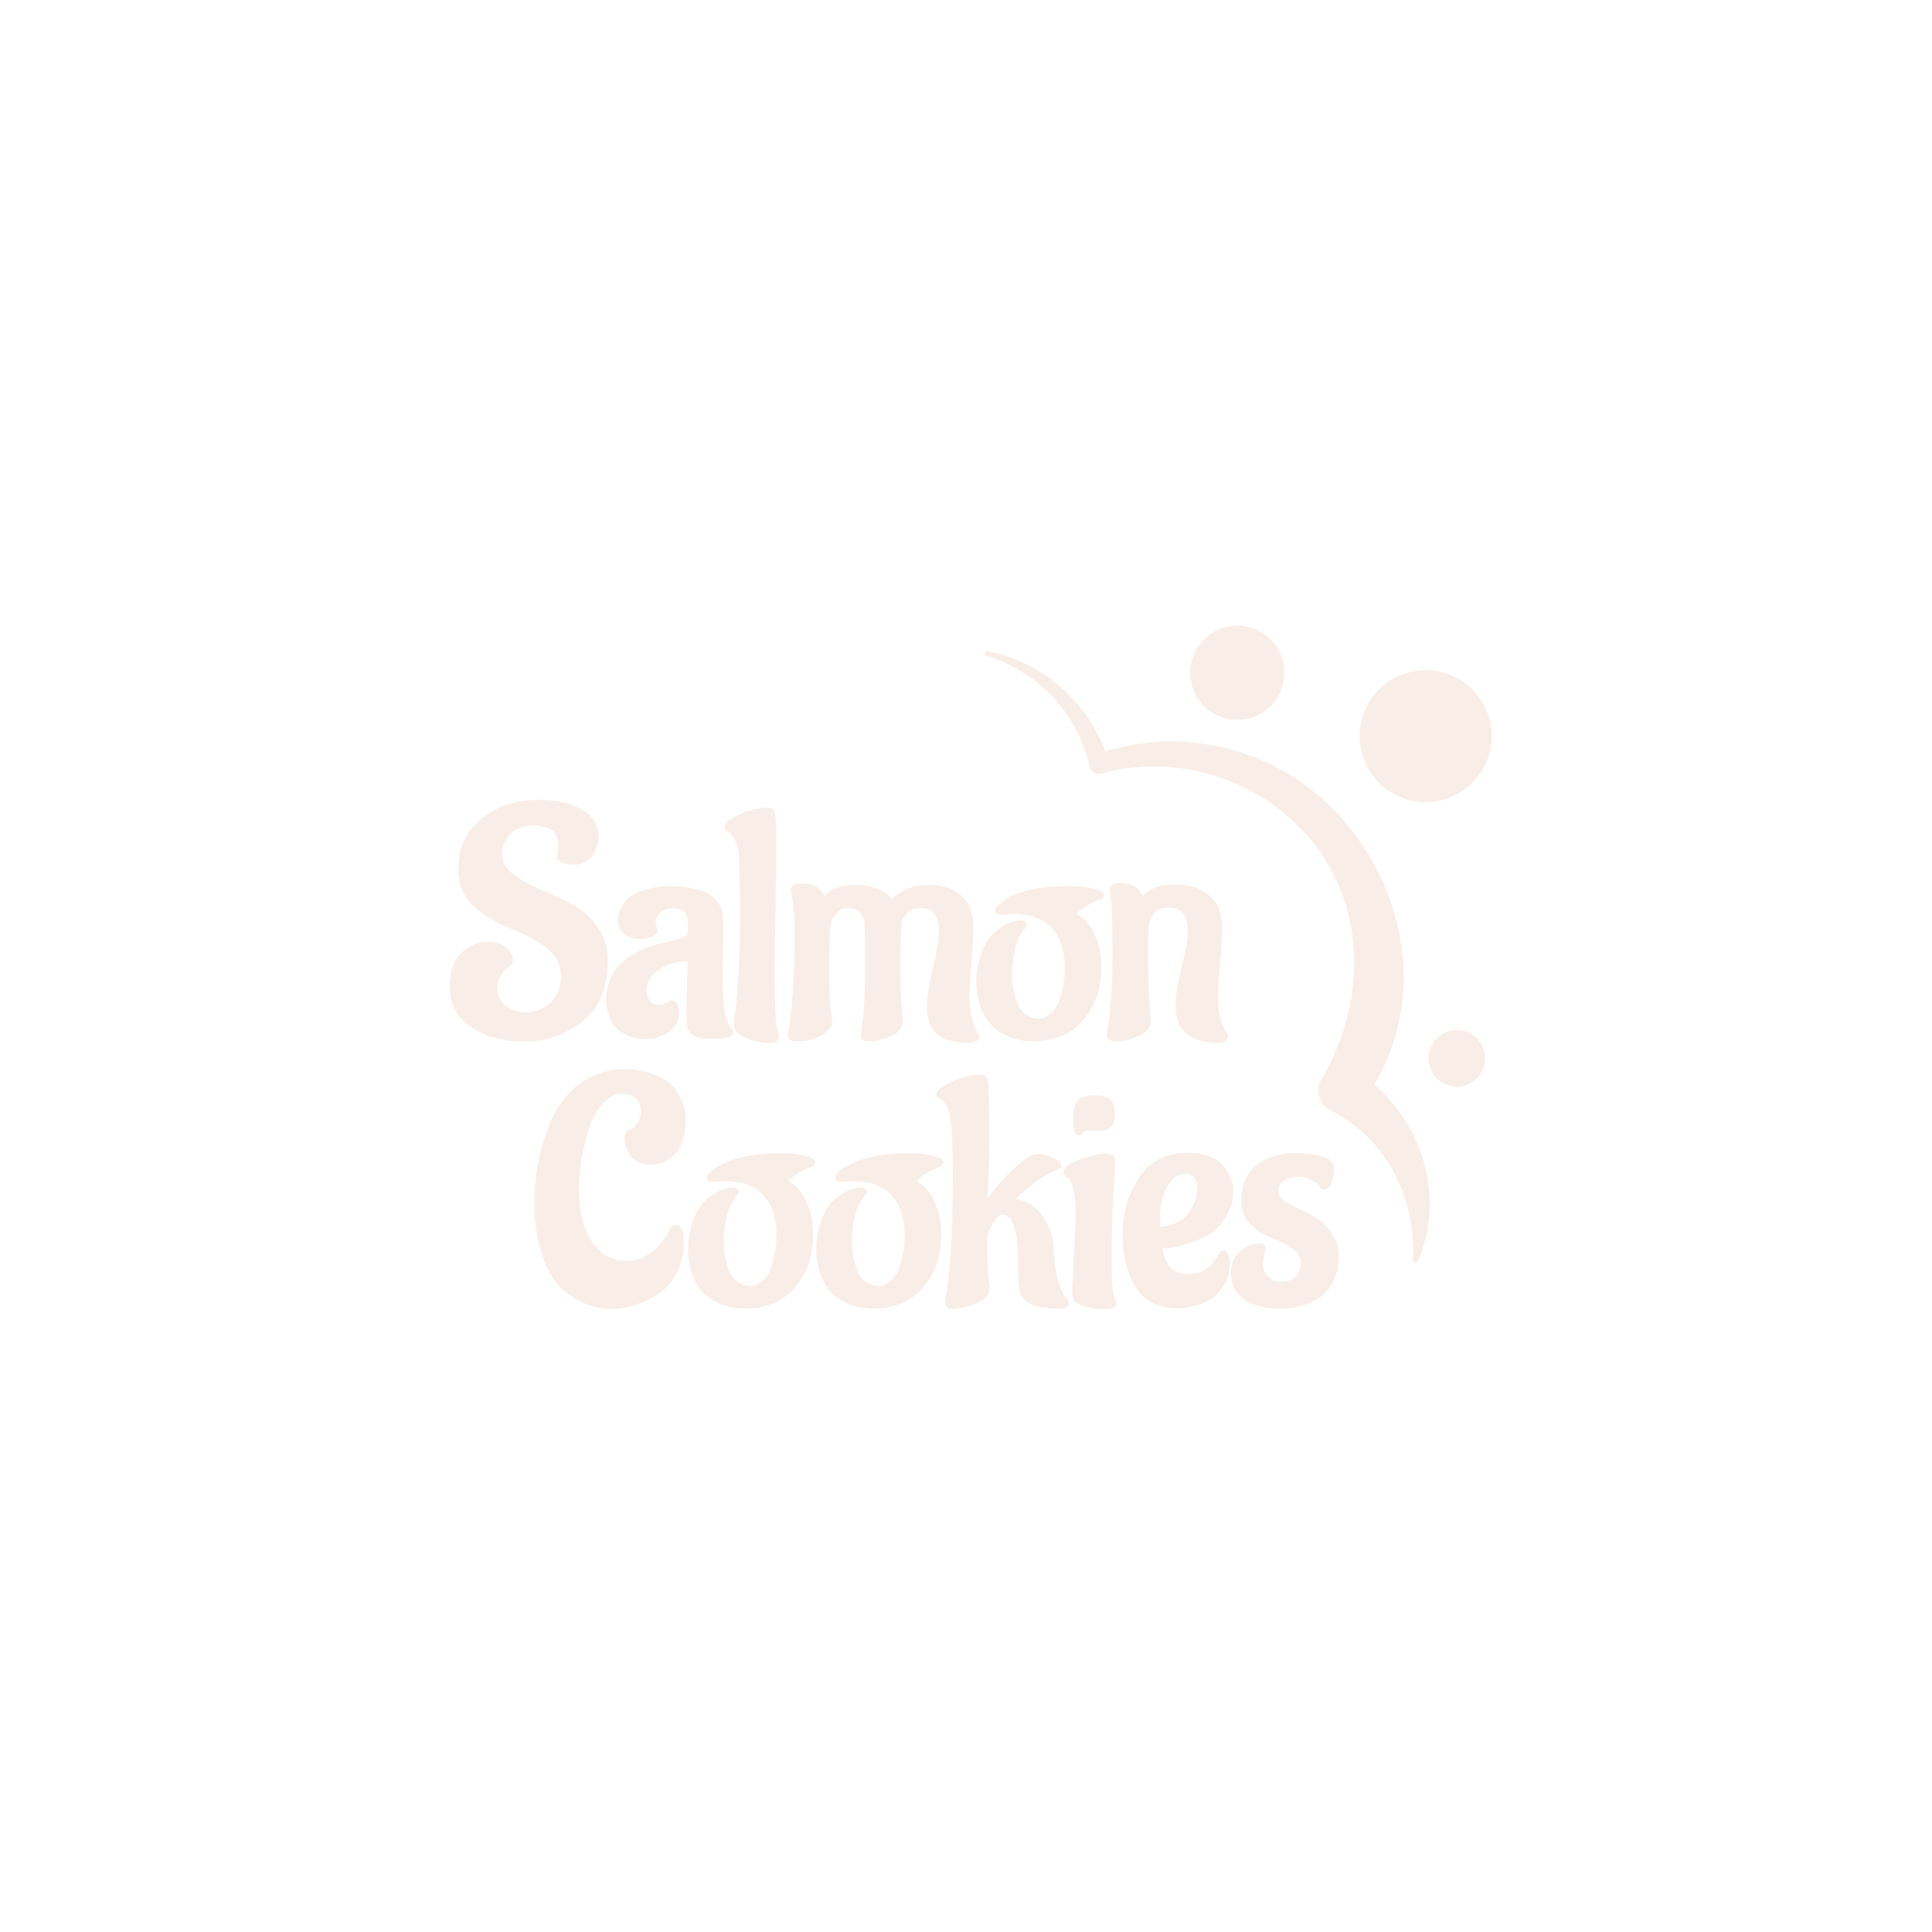
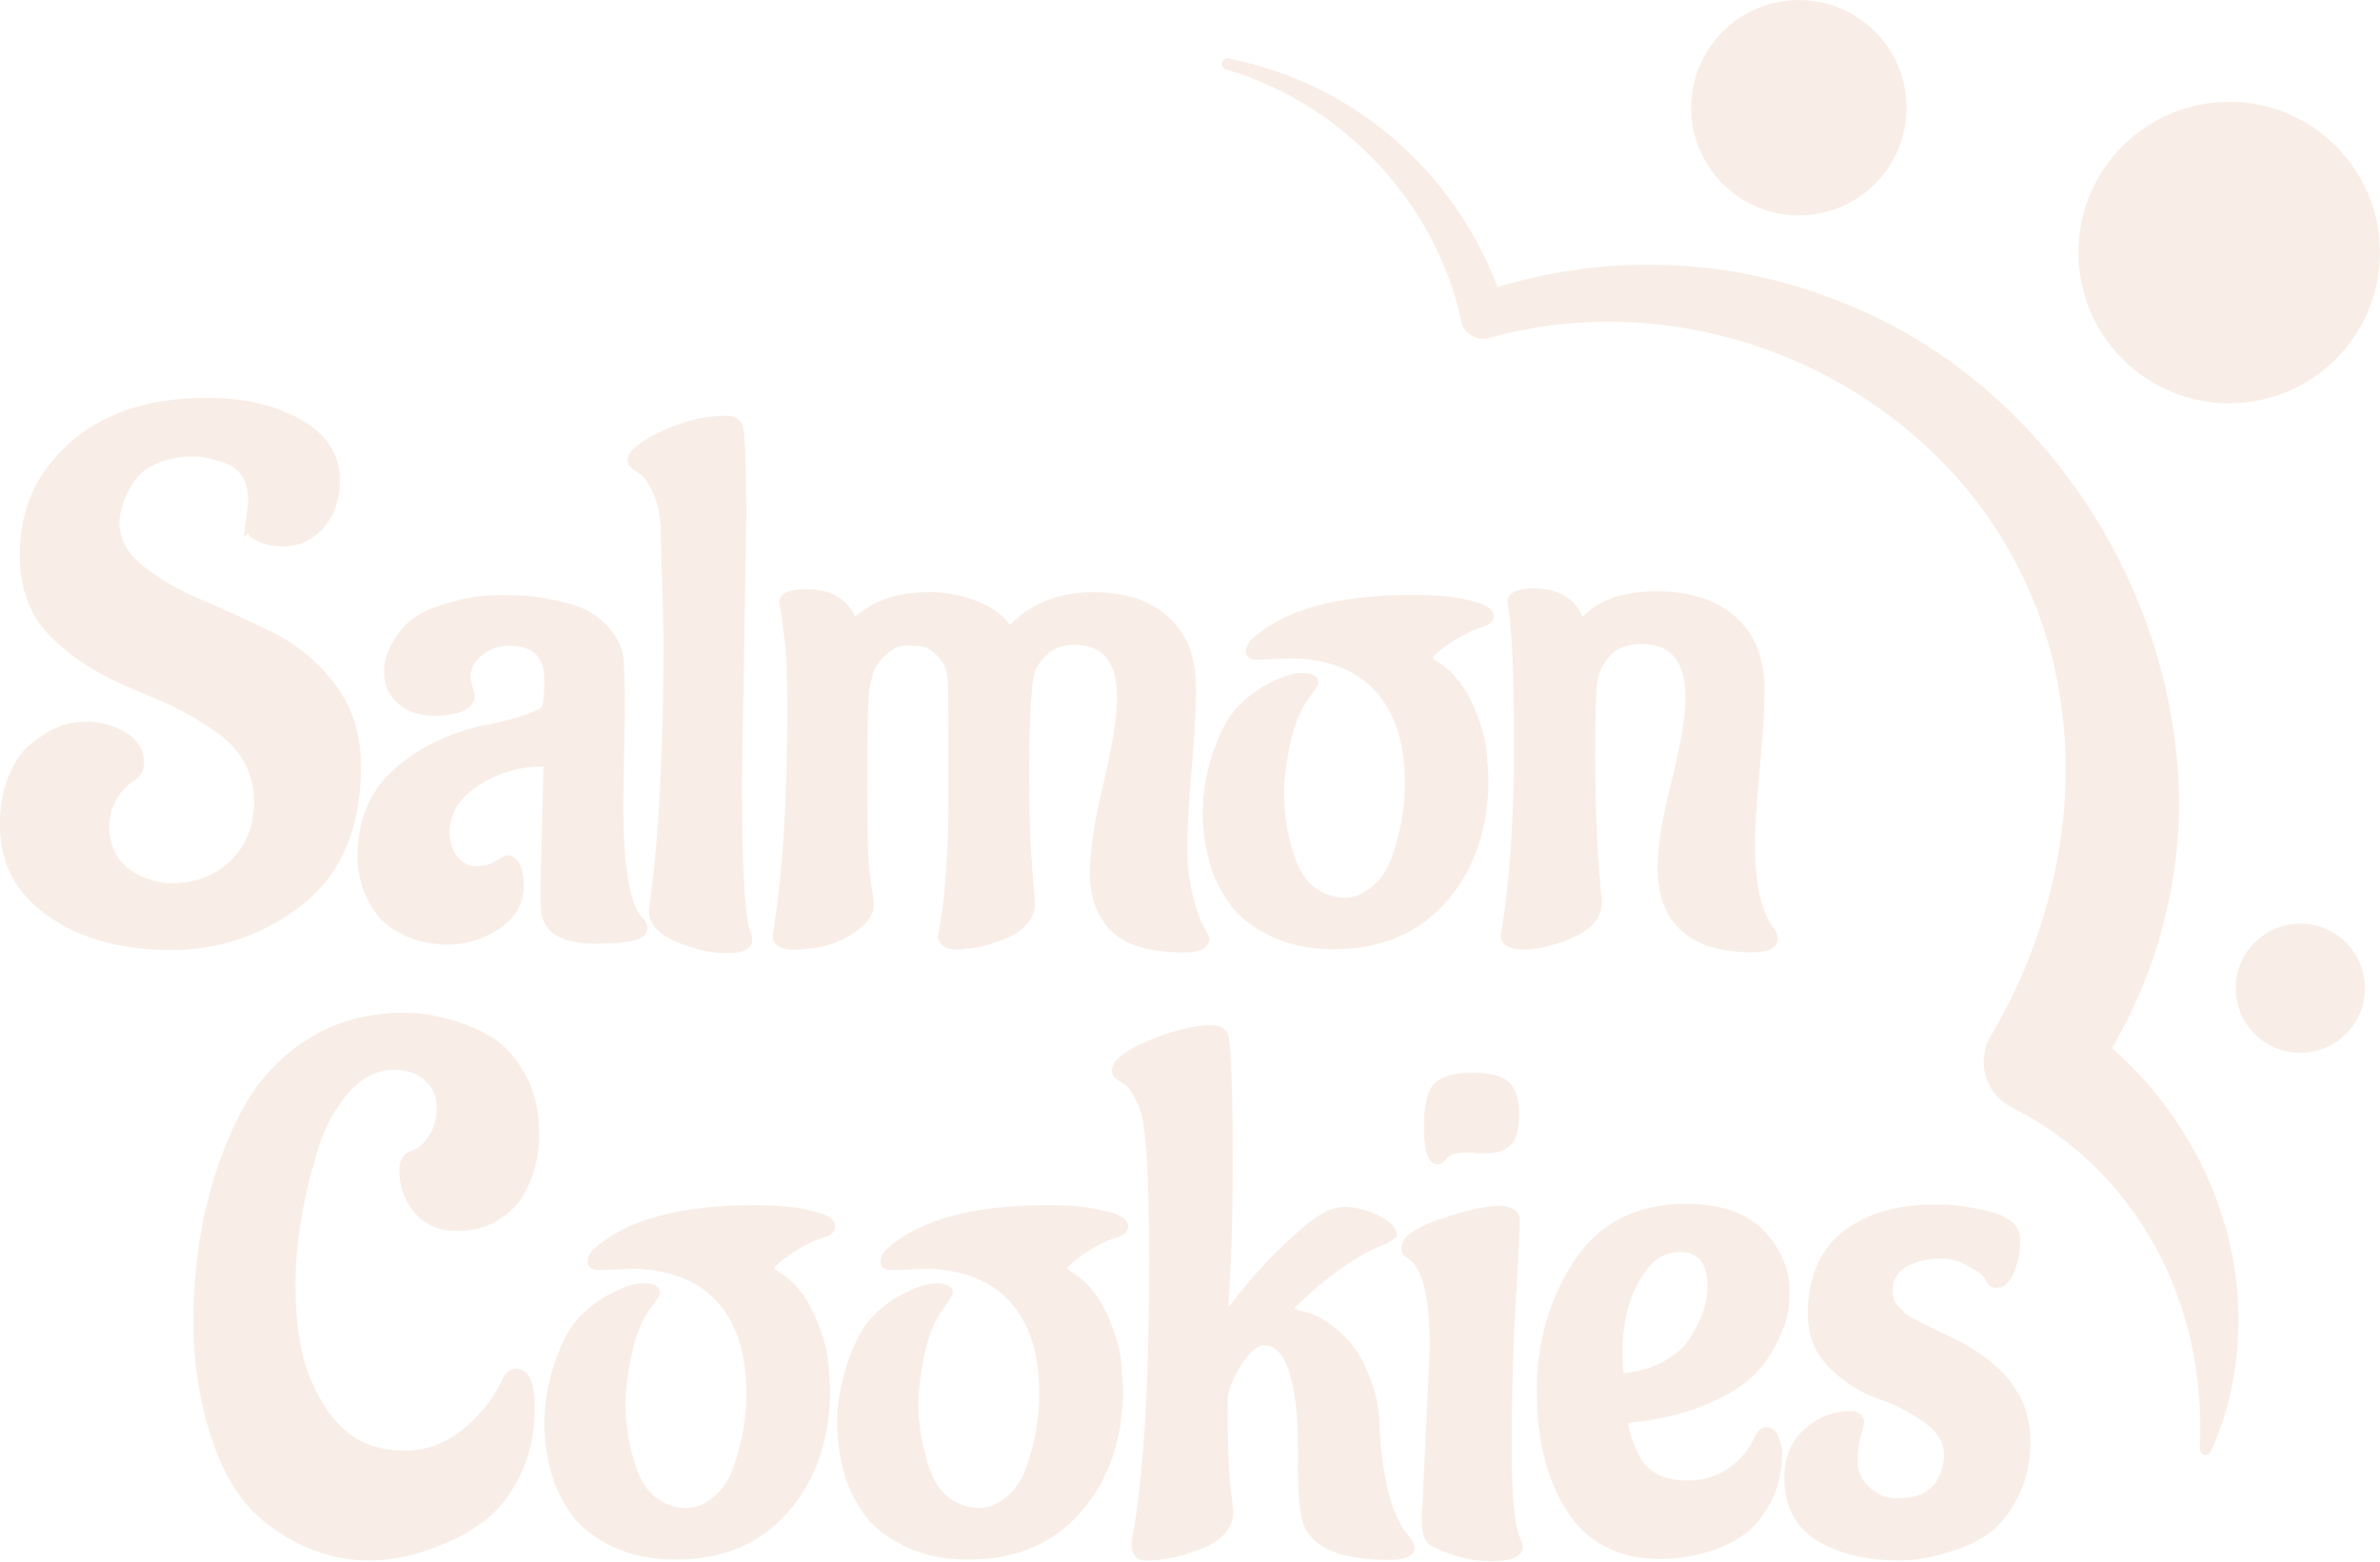
- <svg xmlns="http://www.w3.org/2000/svg" id="Layer_2" viewBox="0 0 500 500">
+ <svg xmlns="http://www.w3.org/2000/svg" id="salmon_cookie_logo" viewBox="0 0 269.69 176.94">
  <defs>
    <style>.cls-1{stroke-width:3.05px;}.cls-1,.cls-2,.cls-3,.cls-4,.cls-5{fill:#f8eee7;}.cls-1,.cls-3,.cls-4,.cls-5{stroke:#f8eee7;}.cls-1,.cls-3,.cls-5{stroke-linecap:round;stroke-linejoin:round;}.cls-3{stroke-width:1.83px;}.cls-5{stroke-width:4.27px;}</style>
  </defs>
-   <path class="cls-2" d="M255.59,168.53c7.18,1.4,13.99,4.77,19.44,9.73,5.52,4.97,9.72,11.51,11.93,18.77,0,0-3.26-1.81-3.26-1.81,12.82-4.57,27.37-4.43,40.14,.46,22.27,8.16,37.73,30.1,39.35,53.78,.84,12.79-3.06,25.79-10.7,36.06,0,0-2.03-8.73-2.03-8.73,12.29,7.67,20.27,22.01,19.53,36.46-.2,4.61-1.23,9.12-3.09,13.15-.15,.33-.54,.47-.87,.32-.25-.11-.39-.37-.38-.63,.4-8.26-1.33-16.38-5.32-23.4-3.72-6.56-9.29-11.97-15.97-15.28-2.85-1.42-4.02-4.88-2.6-7.74,8.03-13.35,11.07-29.91,6.67-45.02-7.65-26.41-36.78-41.74-63.19-34.49-1.36,.47-2.88-.3-3.24-1.71-2.81-13.41-13.38-24.78-26.7-28.68-.34-.1-.53-.46-.43-.8,.09-.32,.42-.51,.74-.45h0Z" />
-   <circle class="cls-1" cx="320.21" cy="174.11" r="10.68" />
-   <circle class="cls-3" cx="377.03" cy="273.9" r="6.41" />
-   <circle class="cls-5" cx="368.97" cy="190.51" r="14.95" />
-   <path class="cls-4" d="M144.68,221.36l.33-2.57c0-2.54-1-4.18-2.99-4.9-1.55-.5-2.74-.75-3.57-.75h-.08c-1.66,0-3.1,.26-4.32,.79-1.22,.53-2.1,1.18-2.66,1.95-1.16,1.61-1.83,3.29-1.99,5.06,0,2.1,.94,3.92,2.82,5.44,1.88,1.52,4.16,2.85,6.85,3.98,2.68,1.13,5.37,2.37,8.05,3.69,2.68,1.33,4.97,3.24,6.85,5.73,1.88,2.49,2.82,5.48,2.82,8.96,0,6.81-2.15,11.9-6.43,15.27s-9.16,5.06-14.61,5.06-9.96-1.23-13.53-3.69c-3.57-2.46-5.35-5.77-5.35-9.92v-.08c0-2.05,.32-3.83,.95-5.35,.64-1.52,1.4-2.64,2.28-3.36,1.83-1.49,3.49-2.3,4.98-2.41l1-.08c1.55,0,2.96,.37,4.23,1.12,1.27,.75,1.91,1.78,1.91,3.11,0,.66-.36,1.22-1.08,1.66-.72,.44-1.34,1.11-1.87,1.99-.53,.89-.82,1.63-.87,2.24l-.17,.91c0,3.38,1.55,5.62,4.65,6.72,1.11,.39,1.99,.58,2.66,.58,3.04,0,5.49-.91,7.35-2.74,1.85-1.83,2.78-4.15,2.78-6.97,0-3.38-1.44-6.11-4.32-8.22-2.16-1.55-4.5-2.85-7.01-3.9-2.52-1.05-4.22-1.8-5.1-2.24-.89-.44-1.83-.97-2.82-1.58-1-.61-2.1-1.46-3.32-2.57-2.66-2.32-3.98-5.46-3.98-9.42s1.08-7.29,3.24-10c3.87-4.92,9.68-7.39,17.43-7.39,4.09,0,7.55,.79,10.38,2.37s4.23,3.75,4.23,6.52c0,1.99-.57,3.65-1.7,4.98s-2.59,1.99-4.36,1.99c-.83,0-1.65-.17-2.45-.5-.8-.33-1.2-.83-1.2-1.49Z" />
-   <path class="cls-4" d="M186.68,242.44l-.17,10.62c0,7.36,.8,11.79,2.41,13.28,.22,.22,.33,.47,.33,.75,0,.83-1.78,1.25-5.35,1.25s-5.46-1.05-5.69-3.15c-.06-.5-.08-1.52-.08-3.07l.33-13.28c0-.39-.22-.58-.66-.58-2.66,0-5.15,.75-7.47,2.24s-3.49,3.4-3.49,5.73c0,1.22,.33,2.24,1,3.07s1.48,1.25,2.45,1.25,1.77-.19,2.41-.58c.63-.39,1.01-.61,1.12-.66,.94,.11,1.41,1.09,1.41,2.95s-.86,3.35-2.57,4.48c-1.72,1.13-3.52,1.7-5.4,1.7s-3.5-.33-4.86-1-2.34-1.41-2.95-2.24c-.61-.83-1.11-1.77-1.49-2.82-.39-1.27-.58-2.38-.58-3.32,0-3.87,1.22-6.97,3.65-9.3,2.43-2.32,5.56-3.98,9.38-4.98,5.04-1,7.66-1.91,7.89-2.74,.17-.61,.25-1.63,.25-3.07,0-2.93-1.49-4.4-4.48-4.4-1.27,0-2.41,.4-3.4,1.2-1,.8-1.49,1.81-1.49,3.03l.5,1.99c-.11,.94-1.11,1.49-2.99,1.66l-.91,.08c-1.66,0-2.98-.42-3.94-1.25-.97-.83-1.45-1.94-1.45-3.32,0-.88,.29-1.87,.87-2.95,.58-1.08,1.31-1.95,2.2-2.61,.88-.66,2.25-1.26,4.11-1.78,1.85-.53,3.64-.79,5.35-.79s3.04,.06,3.98,.17c.94,.11,2.23,.37,3.86,.79,1.63,.41,2.99,1.2,4.07,2.37s1.66,2.39,1.74,3.69c.08,1.3,.12,3.17,.12,5.6Z" />
-   <path class="cls-4" d="M200.45,219.87l-.5,30.46c0,9.52,.3,15.22,.91,17.1,.17,.33,.25,.66,.25,1,0,.66-.8,1-2.41,1s-3.39-.4-5.35-1.2c-1.96-.8-2.95-1.84-2.95-3.11,1.11-7.75,1.66-18.09,1.66-31.04l-.33-12.7c-.11-1.55-.43-2.88-.96-3.98-.53-1.11-1.04-1.83-1.54-2.16l-.66-.42c-.39-.22-.58-.47-.58-.75,0-.77,1.2-1.73,3.61-2.86,2.41-1.13,4.74-1.7,7.01-1.7,.88,0,1.38,.3,1.49,.91,.22,1.44,.33,4.59,.33,9.46Z" />
-   <path class="cls-4" d="M223.2,267.84c.77-3.87,1.16-9.31,1.16-16.31s-.03-11.13-.08-12.41-.44-2.3-1.16-3.07c-.72-.77-1.34-1.22-1.87-1.33-.53-.11-1.26-.17-2.2-.17s-1.85,.43-2.74,1.29c-.89,.86-1.41,1.73-1.58,2.62l-.33,1.33c-.17,1.66-.25,5.34-.25,11.04s.12,9.28,.37,10.75c.25,1.47,.37,2.45,.37,2.95s-.22,1-.66,1.49c-1.88,1.99-4.54,2.99-7.97,2.99-1.22,0-1.83-.36-1.83-1.08,1.11-6.64,1.66-15.11,1.66-25.4,0-3.82-.08-6.39-.25-7.72l-.33-2.66c-.06-.61-.17-1.27-.33-1.99,0-.66,.86-1,2.57-1,2.54,0,4.23,.94,5.06,2.82,.05,.22,.17,.33,.33,.33s.55-.22,1.16-.66c1.83-1.44,4.29-2.16,7.39-2.16,1.77,0,3.51,.33,5.23,1s2.91,1.55,3.57,2.66c.05,.11,.14,.17,.25,.17s.28-.11,.5-.33c2.32-2.32,5.34-3.49,9.05-3.49,4.92,0,8.3,1.77,10.13,5.31,.66,1.38,1,3.13,1,5.23s-.17,5.09-.5,8.96-.5,6.83-.5,8.88,.21,3.9,.62,5.56c.42,1.66,.83,2.85,1.25,3.57s.62,1.13,.62,1.24c0,.72-.78,1.08-2.32,1.08-3.82,0-6.47-.78-7.97-2.32-1.49-1.55-2.24-3.58-2.24-6.1s.51-5.92,1.54-10.21c1.02-4.29,1.54-7.51,1.54-9.67,0-4.37-1.77-6.56-5.31-6.56-1.49,0-2.68,.44-3.57,1.33-.89,.88-1.41,1.77-1.58,2.66l-.17,1.33c-.22,2.54-.33,5.62-.33,9.21s.05,6.41,.17,8.42c.11,2.02,.22,3.6,.33,4.73,.11,1.13,.17,1.81,.17,2.03,0,1.55-.97,2.74-2.91,3.57-1.94,.83-3.82,1.25-5.64,1.25-.94,0-1.41-.39-1.41-1.16Z" />
-   <path class="cls-4" d="M262.12,236.05c-1.44,.06-2.48,.1-3.11,.12-.64,.03-.96-.12-.96-.46s.17-.66,.5-1c3.54-3.26,9.52-4.9,17.93-4.9,2.88,0,5.15,.25,6.81,.75l.83,.25c.66,.28,1,.58,1,.91,0,.28-.19,.5-.58,.66-1.49,.44-2.93,1.15-4.32,2.12-1.38,.97-2.08,1.65-2.08,2.03l.5,.58c1.77,1,3.14,2.57,4.11,4.73,.97,2.16,1.51,4.07,1.62,5.73l.17,2.57c0,5.48-1.52,9.99-4.57,13.53s-7.19,5.31-12.45,5.31c-2.66,0-4.95-.47-6.89-1.41-1.94-.94-3.36-2-4.27-3.2-.91-1.19-1.65-2.53-2.2-4.03-.66-2.05-1-4.16-1-6.35s.37-4.38,1.12-6.6c.75-2.21,1.6-3.85,2.57-4.9,.97-1.05,2.06-1.91,3.28-2.57,1.55-.83,2.79-1.25,3.74-1.25s1.41,.2,1.41,.58l-.5,.83c-1.22,1.44-2.09,3.32-2.61,5.64-.53,2.32-.79,4.39-.79,6.18s.22,3.58,.66,5.35c.44,1.77,.94,3.08,1.49,3.94,.55,.86,1.19,1.51,1.91,1.95,1.05,.66,2.16,1,3.32,1s2.3-.46,3.4-1.37c1.11-.91,1.91-2.12,2.41-3.61,1-2.77,1.49-5.62,1.49-8.55,0-4.65-1.18-8.24-3.53-10.79-2.35-2.54-5.82-3.82-10.42-3.82Z" />
-   <path class="cls-4" d="M286.94,267.92c1-5.98,1.49-13.14,1.49-21.5s-.25-13.78-.75-16.27c0-.72,.83-1.08,2.49-1.08,2.54,0,4.23,.97,5.06,2.91,.05,.17,.19,.25,.42,.25s.39-.05,.5-.17c1.71-1.77,4.37-2.66,7.97-2.66s6.45,.91,8.55,2.74c2.1,1.83,3.15,4.48,3.15,7.97,0,2.1-.18,5.09-.54,8.96-.36,3.88-.54,6.75-.54,8.63,0,4.48,.75,7.72,2.24,9.71,.22,.28,.33,.55,.33,.83,0,.72-.78,1.08-2.32,1.08-6.86,0-10.29-3.04-10.29-9.13,0-2.32,.53-5.56,1.58-9.71,1.05-4.15,1.58-7.3,1.58-9.46,0-4.43-1.83-6.64-5.48-6.64-1.77,0-3.11,.53-4.03,1.58-.91,1.05-1.43,2.25-1.54,3.61-.11,1.36-.17,3.92-.17,7.68,0,5.75,.19,10.76,.58,15.02l.17,1.83c0,1.55-1.01,2.75-3.03,3.61-2.02,.86-3.76,1.29-5.23,1.29s-2.2-.36-2.2-1.08Z" />
-   <path class="cls-4" d="M174.89,317.5c1.05,0,1.58,1.33,1.58,3.98s-.5,5.04-1.49,7.14c-1,2.1-2.2,3.73-3.61,4.9-1.41,1.16-3,2.1-4.77,2.82-5.92,2.6-11.46,2.54-16.6-.17-2.6-1.38-4.59-3.03-5.98-4.94-1.38-1.91-2.49-4.19-3.32-6.85-1.27-3.98-1.91-8.16-1.91-12.53s.42-8.47,1.25-12.28c.83-3.82,2.1-7.46,3.82-10.92,1.71-3.46,4.15-6.24,7.3-8.34,3.15-2.1,6.81-3.15,10.96-3.15,1.77,0,3.61,.29,5.52,.87,1.91,.58,3.47,1.3,4.69,2.16,1.22,.86,2.29,2.17,3.24,3.94,.94,1.77,1.41,3.85,1.41,6.23,0,2.55-.61,4.84-1.83,6.89-.55,.94-1.44,1.78-2.66,2.53-1.22,.75-2.66,1.12-4.32,1.12-2.54,0-4.34-1.13-5.39-3.4-.44-.88-.66-1.85-.66-2.9s.36-1.66,1.08-1.83c.78-.22,1.49-.83,2.16-1.83s1-2.16,1-3.49c0-1.05-.28-1.96-.83-2.74-1.05-1.38-2.57-2.08-4.56-2.08s-3.8,.91-5.44,2.74-2.86,4.12-3.69,6.89c-1.66,5.53-2.49,10.62-2.49,15.27s.64,8.38,1.91,11.21c1.55,3.49,3.51,5.81,5.89,6.97,1.49,.72,3.21,1.08,5.15,1.08,3.26,0,6.2-1.47,8.8-4.4,1.11-1.16,2.02-2.54,2.74-4.15,.28-.5,.64-.75,1.08-.75Z" />
-   <path class="cls-4" d="M187.51,305.22c-1.44,.06-2.48,.1-3.11,.12-.64,.03-.95-.12-.95-.46s.17-.66,.5-1c3.54-3.26,9.52-4.9,17.93-4.9,2.88,0,5.15,.25,6.81,.75l.83,.25c.66,.28,1,.58,1,.91,0,.28-.2,.5-.58,.66-1.49,.44-2.93,1.15-4.32,2.12-1.38,.97-2.07,1.65-2.07,2.03l.5,.58c1.77,1,3.14,2.57,4.11,4.73,.97,2.16,1.51,4.07,1.62,5.73l.17,2.57c0,5.48-1.52,9.99-4.56,13.53-3.04,3.54-7.19,5.31-12.45,5.31-2.66,0-4.95-.47-6.89-1.41-1.94-.94-3.36-2-4.28-3.2-.91-1.19-1.65-2.53-2.2-4.03-.66-2.05-1-4.16-1-6.35s.37-4.38,1.12-6.6,1.6-3.85,2.57-4.9c.97-1.05,2.06-1.91,3.28-2.57,1.55-.83,2.79-1.25,3.73-1.25s1.41,.19,1.41,.58l-.5,.83c-1.22,1.44-2.09,3.32-2.62,5.64-.53,2.32-.79,4.39-.79,6.18s.22,3.58,.66,5.35c.44,1.77,.94,3.08,1.49,3.94,.55,.86,1.19,1.51,1.91,1.95,1.05,.66,2.16,1,3.32,1s2.29-.46,3.4-1.37c1.11-.91,1.91-2.12,2.41-3.61,1-2.77,1.49-5.62,1.49-8.55,0-4.65-1.18-8.24-3.53-10.79-2.35-2.54-5.82-3.82-10.42-3.82Z" />
-   <path class="cls-4" d="M220.71,305.22c-1.44,.06-2.48,.1-3.11,.12-.64,.03-.96-.12-.96-.46s.17-.66,.5-1c3.54-3.26,9.52-4.9,17.93-4.9,2.88,0,5.15,.25,6.81,.75l.83,.25c.66,.28,1,.58,1,.91,0,.28-.19,.5-.58,.66-1.49,.44-2.93,1.15-4.32,2.12-1.38,.97-2.08,1.65-2.08,2.03l.5,.58c1.77,1,3.14,2.57,4.11,4.73,.97,2.16,1.51,4.07,1.62,5.73l.17,2.57c0,5.48-1.52,9.99-4.57,13.53-3.04,3.54-7.19,5.31-12.45,5.31-2.66,0-4.95-.47-6.89-1.41-1.94-.94-3.36-2-4.28-3.2-.91-1.19-1.65-2.53-2.2-4.03-.66-2.05-1-4.16-1-6.35s.37-4.38,1.12-6.6c.75-2.21,1.6-3.85,2.57-4.9,.97-1.05,2.06-1.91,3.28-2.57,1.55-.83,2.79-1.25,3.73-1.25s1.41,.19,1.41,.58l-.5,.83c-1.22,1.44-2.09,3.32-2.61,5.64-.53,2.32-.79,4.39-.79,6.18s.22,3.58,.66,5.35c.44,1.77,.94,3.08,1.49,3.94,.55,.86,1.19,1.51,1.91,1.95,1.05,.66,2.16,1,3.32,1s2.3-.46,3.4-1.37c1.11-.91,1.91-2.12,2.41-3.61,1-2.77,1.49-5.62,1.49-8.55,0-4.65-1.18-8.24-3.53-10.79-2.35-2.54-5.82-3.82-10.42-3.82Z" />
-   <path class="cls-4" d="M262.87,309.62c-.22,.22-.33,.46-.33,.71s.51,.49,1.54,.71c1.02,.22,2.14,.83,3.36,1.83,1.22,1,2.13,2.08,2.74,3.24,1.16,2.27,1.8,4.26,1.91,5.98l.08,1.08c.28,6.47,1.47,10.9,3.57,13.28,.28,.39,.41,.66,.41,.83,0,.61-.78,.91-2.32,.91-4.65,0-7.61-.97-8.88-2.91-.66-.77-1-3.18-1-7.22v-2.07c0-5.15-.64-8.71-1.91-10.71-.66-.94-1.48-1.41-2.45-1.41s-1.98,.84-3.03,2.53c-1.05,1.69-1.58,3.11-1.58,4.27,0,4.65,.11,7.88,.33,9.71s.33,2.77,.33,2.82c0,1.61-1.09,2.85-3.28,3.74-2.19,.88-4.25,1.33-6.18,1.33-.72,0-1.08-.44-1.08-1.33v-.33c1.33-6.81,1.99-17.54,1.99-32.21,0-4.81-.11-8.88-.33-12.2l-.17-1.66c-.11-1.55-.43-2.88-.95-3.98-.53-1.11-1.04-1.83-1.54-2.16l-.66-.42c-.39-.22-.58-.47-.58-.75,0-.88,1.33-1.88,3.98-2.99,2.66-1.11,4.95-1.66,6.89-1.66,.88,.06,1.36,.39,1.41,1,.28,2.21,.42,6.76,.42,13.65s-.17,12.38-.5,16.48c0,.66,.11,1,.33,1s.57-.32,1.04-.95c.47-.64,1.3-1.65,2.49-3.03,1.19-1.38,2.79-2.99,4.81-4.81,2.02-1.83,3.65-2.74,4.9-2.74s2.48,.3,3.69,.91,1.83,1.19,1.83,1.74l-.91,.58c-3.15,1.16-6.61,3.57-10.38,7.22Z" />
-   <path class="cls-4" d="M277.98,334.02l.91-19.34c0-4.59-.53-7.72-1.58-9.38-.33-.55-.72-.97-1.16-1.25-.33-.11-.5-.33-.5-.66,0-1,1.41-1.96,4.23-2.91,2.82-.94,4.88-1.41,6.18-1.41s1.98,.33,2.03,1c0,1.11-.15,4.25-.46,9.42-.3,5.17-.46,10.61-.46,16.31s.33,9.24,1,10.62c.17,.28,.25,.55,.25,.83,0,.72-1.05,1.08-3.15,1.08s-4.26-.55-6.47-1.66c-.55-.28-.83-1.16-.83-2.66Zm6.64-41.92l-1.99-.08c-1.49,0-2.46,.36-2.91,1.08-.11,.17-.25,.25-.42,.25-.72,0-1.08-1.23-1.08-3.69s.37-4.03,1.12-4.69c.75-.66,2.05-1,3.9-1s3.11,.32,3.78,.96c.66,.64,1,1.7,1,3.2s-.25,2.53-.75,3.11c-.5,.58-1.38,.87-2.66,.87Z" />
-   <path class="cls-4" d="M317.82,326.47c0,2.1-.43,3.94-1.29,5.52s-1.83,2.74-2.9,3.49c-1.08,.75-2.34,1.34-3.78,1.78-1.83,.55-3.57,.83-5.23,.83-4.65,0-8.08-1.74-10.29-5.23-2.21-3.49-3.32-7.93-3.32-13.32s1.37-10.19,4.11-14.4c2.74-4.21,6.85-6.31,12.33-6.31,4.98,0,8.35,1.74,10.12,5.23,.72,1.33,1.08,2.59,1.08,3.78s-.06,2.13-.17,2.82c-.11,.69-.5,1.73-1.16,3.11s-1.55,2.63-2.66,3.73-2.85,2.16-5.23,3.15c-2.38,1-5.18,1.66-8.38,1.99-.44,0-.66,.19-.66,.58,0,.5,.18,1.23,.54,2.2,.36,.97,.76,1.78,1.2,2.45,1.22,1.55,3.02,2.32,5.39,2.32s4.4-.77,6.06-2.32c.88-.83,1.61-1.85,2.16-3.07,.22-.44,.51-.66,.87-.66s.65,.3,.87,.91c.22,.61,.33,1.08,.33,1.41Zm-18.09-11.04l.08,2.07c0,.33,.22,.5,.66,.5,1.77-.17,3.32-.62,4.65-1.37s2.32-1.59,2.99-2.53c1.33-2.05,2.04-3.82,2.16-5.31l.08-1c0-2.99-1.19-4.48-3.57-4.48-1.77,0-3.21,.78-4.32,2.32-1.83,2.44-2.74,5.7-2.74,9.79Z" />
-   <path class="cls-4" d="M345.96,325.14c0,2.38-.46,4.46-1.37,6.22-.91,1.77-1.95,3.07-3.11,3.9-1.16,.83-2.54,1.49-4.15,1.99-2.1,.66-4.01,1-5.73,1-3.6,0-6.59-.71-8.96-2.12-2.38-1.41-3.57-3.67-3.57-6.77,0-1.83,.5-3.32,1.49-4.48,1.55-1.71,3.4-2.57,5.56-2.57,.66,0,1,.3,1,.91,0,.06-.12,.49-.37,1.29-.25,.8-.37,1.81-.37,3.03s.48,2.3,1.45,3.24c.97,.94,2.14,1.41,3.53,1.41s2.49-.23,3.32-.71c.83-.47,1.41-1.06,1.74-1.79,.5-1,.75-1.94,.75-2.82,0-1.6-.8-2.99-2.41-4.15-1.61-1.16-3.38-2.08-5.31-2.74-1.94-.66-3.71-1.77-5.31-3.32-1.61-1.55-2.41-3.49-2.41-5.81,0-3.98,1.26-6.97,3.78-8.96,2.52-1.99,5.93-2.99,10.25-2.99,1.88,0,3.86,.26,5.93,.79,2.08,.53,3.11,1.41,3.11,2.66s-.21,2.39-.62,3.44c-.42,1.05-.93,1.58-1.54,1.58-.33,0-.55-.12-.66-.37-.11-.25-.3-.54-.58-.87-.28-.33-.94-.76-1.99-1.29-1.05-.52-1.95-.79-2.7-.79s-1.25,.01-1.49,.04c-.25,.03-.68,.11-1.29,.25-.61,.14-1.16,.35-1.66,.62-1.27,.72-1.91,1.77-1.91,3.15,0,.89,.19,1.54,.58,1.95,.39,.41,.69,.73,.91,.95,.22,.22,.61,.49,1.16,.79,.55,.3,.94,.51,1.16,.62,.22,.11,.72,.35,1.49,.71,.77,.36,1.27,.6,1.49,.71,5.86,2.77,8.8,6.53,8.8,11.29Z" />
+   <path class="cls-2" d="M139.21,6.63c7.18,1.4,13.99,4.77,19.44,9.73,5.52,4.97,9.72,11.51,11.93,18.77,0,0-3.26-1.81-3.26-1.81,12.82-4.57,27.37-4.43,40.14,.46,22.27,8.16,37.73,30.1,39.35,53.78,.84,12.79-3.06,25.79-10.7,36.06,0,0-2.03-8.73-2.03-8.73,12.29,7.67,20.27,22.01,19.53,36.46-.2,4.61-1.23,9.12-3.09,13.15-.15,.33-.54,.47-.87,.32-.25-.11-.39-.37-.38-.63,.4-8.26-1.33-16.38-5.32-23.4-3.72-6.56-9.29-11.97-15.97-15.28-2.85-1.42-4.02-4.88-2.6-7.74,8.03-13.35,11.07-29.91,6.67-45.02-7.65-26.41-36.78-41.74-63.19-34.49-1.36,.47-2.88-.3-3.24-1.71-2.81-13.41-13.38-24.78-26.7-28.68-.34-.1-.53-.46-.43-.8,.09-.32,.42-.51,.74-.45h0Z" />
+   <circle class="cls-1" cx="203.84" cy="12.21" r="10.68" />
+   <circle class="cls-3" cx="260.66" cy="112" r="6.41" />
+   <circle class="cls-5" cx="252.6" cy="28.62" r="14.95" />
+   <path class="cls-4" d="M28.3,59.46l.33-2.57c0-2.54-1-4.18-2.99-4.9-1.55-.5-2.74-.75-3.57-.75h-.08c-1.66,0-3.1,.26-4.32,.79-1.22,.53-2.1,1.18-2.66,1.95-1.16,1.61-1.83,3.29-1.99,5.06,0,2.1,.94,3.92,2.82,5.44,1.88,1.52,4.16,2.85,6.85,3.98,2.68,1.13,5.37,2.37,8.05,3.69,2.68,1.33,4.97,3.24,6.85,5.73,1.88,2.49,2.82,5.48,2.82,8.96,0,6.81-2.15,11.9-6.43,15.27s-9.16,5.06-14.61,5.06-9.96-1.23-13.53-3.69c-3.57-2.46-5.35-5.77-5.35-9.92v-.08c0-2.05,.32-3.83,.95-5.35,.64-1.52,1.4-2.64,2.28-3.36,1.83-1.49,3.49-2.3,4.98-2.41l1-.08c1.55,0,2.96,.37,4.23,1.12,1.27,.75,1.91,1.78,1.91,3.11,0,.66-.36,1.22-1.08,1.66-.72,.44-1.34,1.11-1.87,1.99-.53,.89-.82,1.63-.87,2.24l-.17,.91c0,3.38,1.55,5.62,4.65,6.72,1.11,.39,1.99,.58,2.66,.58,3.04,0,5.49-.91,7.35-2.74,1.85-1.83,2.78-4.15,2.78-6.97,0-3.38-1.44-6.11-4.32-8.22-2.16-1.55-4.5-2.85-7.01-3.9-2.52-1.05-4.22-1.8-5.1-2.24-.89-.44-1.83-.97-2.82-1.58-1-.61-2.1-1.46-3.32-2.57-2.66-2.32-3.98-5.46-3.98-9.42s1.08-7.29,3.24-10c3.87-4.92,9.68-7.39,17.43-7.39,4.09,0,7.55,.79,10.38,2.37s4.23,3.75,4.23,6.52c0,1.99-.57,3.65-1.7,4.98s-2.59,1.99-4.36,1.99c-.83,0-1.65-.17-2.45-.5-.8-.33-1.2-.83-1.2-1.49Z" />
+   <path class="cls-4" d="M70.3,80.55l-.17,10.62c0,7.36,.8,11.79,2.41,13.28,.22,.22,.33,.47,.33,.75,0,.83-1.78,1.25-5.35,1.25s-5.46-1.05-5.69-3.15c-.06-.5-.08-1.52-.08-3.07l.33-13.28c0-.39-.22-.58-.66-.58-2.66,0-5.15,.75-7.47,2.24s-3.49,3.4-3.49,5.73c0,1.22,.33,2.24,1,3.07s1.48,1.25,2.45,1.25,1.77-.19,2.41-.58c.63-.39,1.01-.61,1.12-.66,.94,.11,1.41,1.09,1.41,2.95s-.86,3.35-2.57,4.48c-1.72,1.13-3.52,1.7-5.4,1.7s-3.5-.33-4.86-1-2.34-1.41-2.95-2.24c-.61-.83-1.11-1.77-1.49-2.82-.39-1.27-.58-2.38-.58-3.32,0-3.87,1.22-6.97,3.65-9.3,2.43-2.32,5.56-3.98,9.38-4.98,5.04-1,7.66-1.91,7.89-2.74,.17-.61,.25-1.63,.25-3.07,0-2.93-1.49-4.4-4.48-4.4-1.27,0-2.41,.4-3.4,1.2-1,.8-1.49,1.81-1.49,3.03l.5,1.99c-.11,.94-1.11,1.49-2.99,1.66l-.91,.08c-1.66,0-2.98-.42-3.94-1.25-.97-.83-1.45-1.94-1.45-3.32,0-.88,.29-1.87,.87-2.95,.58-1.08,1.31-1.95,2.2-2.61,.88-.66,2.25-1.26,4.11-1.78,1.85-.53,3.64-.79,5.35-.79s3.04,.06,3.98,.17c.94,.11,2.23,.37,3.86,.79,1.63,.41,2.99,1.2,4.07,2.37s1.66,2.39,1.74,3.69c.08,1.3,.12,3.17,.12,5.6Z" />
+   <path class="cls-4" d="M84.08,57.97l-.5,30.46c0,9.52,.3,15.22,.91,17.1,.17,.33,.25,.66,.25,1,0,.66-.8,1-2.41,1s-3.39-.4-5.35-1.2c-1.96-.8-2.95-1.84-2.95-3.11,1.11-7.75,1.66-18.09,1.66-31.04l-.33-12.7c-.11-1.55-.43-2.88-.96-3.98-.53-1.11-1.04-1.83-1.54-2.16l-.66-.42c-.39-.22-.58-.47-.58-.75,0-.77,1.2-1.73,3.61-2.86,2.41-1.13,4.74-1.7,7.01-1.7,.88,0,1.38,.3,1.49,.91,.22,1.44,.33,4.59,.33,9.46Z" />
+   <path class="cls-4" d="M106.82,105.95c.77-3.87,1.16-9.31,1.16-16.31s-.03-11.13-.08-12.41-.44-2.3-1.16-3.07c-.72-.77-1.34-1.22-1.87-1.33-.53-.11-1.26-.17-2.2-.17s-1.85,.43-2.74,1.29c-.89,.86-1.41,1.73-1.58,2.62l-.33,1.33c-.17,1.66-.25,5.34-.25,11.04s.12,9.28,.37,10.75c.25,1.47,.37,2.45,.37,2.95s-.22,1-.66,1.49c-1.88,1.99-4.54,2.99-7.97,2.99-1.22,0-1.83-.36-1.83-1.08,1.11-6.64,1.66-15.11,1.66-25.4,0-3.82-.08-6.39-.25-7.72l-.33-2.66c-.06-.61-.17-1.27-.33-1.99,0-.66,.86-1,2.57-1,2.54,0,4.23,.94,5.06,2.82,.05,.22,.17,.33,.33,.33s.55-.22,1.16-.66c1.83-1.44,4.29-2.16,7.39-2.16,1.77,0,3.51,.33,5.23,1s2.91,1.55,3.57,2.66c.05,.11,.14,.17,.25,.17s.28-.11,.5-.33c2.32-2.32,5.34-3.49,9.05-3.49,4.92,0,8.3,1.77,10.13,5.31,.66,1.38,1,3.13,1,5.23s-.17,5.09-.5,8.96-.5,6.83-.5,8.88,.21,3.9,.62,5.56c.42,1.66,.83,2.85,1.25,3.57s.62,1.13,.62,1.24c0,.72-.78,1.08-2.32,1.08-3.82,0-6.47-.78-7.97-2.32-1.49-1.55-2.24-3.58-2.24-6.1s.51-5.92,1.54-10.21c1.02-4.29,1.54-7.51,1.54-9.67,0-4.37-1.77-6.56-5.31-6.56-1.49,0-2.68,.44-3.57,1.33-.89,.88-1.41,1.77-1.58,2.66l-.17,1.33c-.22,2.54-.33,5.62-.33,9.21s.05,6.41,.17,8.42c.11,2.02,.22,3.6,.33,4.73,.11,1.13,.17,1.81,.17,2.03,0,1.55-.97,2.74-2.91,3.57-1.94,.83-3.82,1.25-5.64,1.25-.94,0-1.41-.39-1.41-1.16Z" />
+   <path class="cls-4" d="M145.75,74.15c-1.44,.06-2.48,.1-3.11,.12-.64,.03-.96-.12-.96-.46s.17-.66,.5-1c3.54-3.26,9.52-4.9,17.93-4.9,2.88,0,5.15,.25,6.81,.75l.83,.25c.66,.28,1,.58,1,.91,0,.28-.19,.5-.58,.66-1.49,.44-2.93,1.15-4.32,2.12-1.38,.97-2.08,1.65-2.08,2.03l.5,.58c1.77,1,3.14,2.57,4.11,4.73,.97,2.16,1.51,4.07,1.62,5.73l.17,2.57c0,5.48-1.52,9.99-4.57,13.53s-7.19,5.31-12.45,5.31c-2.66,0-4.95-.47-6.89-1.41-1.94-.94-3.36-2-4.27-3.2-.91-1.19-1.65-2.53-2.2-4.03-.66-2.05-1-4.16-1-6.35s.37-4.38,1.12-6.6c.75-2.21,1.6-3.85,2.57-4.9,.97-1.05,2.06-1.91,3.28-2.57,1.55-.83,2.79-1.25,3.74-1.25s1.41,.2,1.41,.58l-.5,.83c-1.22,1.44-2.09,3.32-2.61,5.64-.53,2.32-.79,4.39-.79,6.18s.22,3.58,.66,5.35c.44,1.77,.94,3.08,1.49,3.94,.55,.86,1.19,1.51,1.91,1.95,1.05,.66,2.16,1,3.32,1s2.3-.46,3.4-1.37c1.11-.91,1.91-2.12,2.41-3.61,1-2.77,1.49-5.62,1.49-8.55,0-4.65-1.18-8.24-3.53-10.79-2.35-2.54-5.82-3.82-10.42-3.82Z" />
+   <path class="cls-4" d="M170.57,106.03c1-5.98,1.49-13.14,1.49-21.5s-.25-13.78-.75-16.27c0-.72,.83-1.08,2.49-1.08,2.54,0,4.23,.97,5.06,2.91,.05,.17,.19,.25,.42,.25s.39-.05,.5-.17c1.71-1.77,4.37-2.66,7.97-2.66s6.45,.91,8.55,2.74c2.1,1.83,3.15,4.48,3.15,7.97,0,2.1-.18,5.09-.54,8.96-.36,3.88-.54,6.75-.54,8.63,0,4.48,.75,7.72,2.24,9.71,.22,.28,.33,.55,.33,.83,0,.72-.78,1.08-2.32,1.08-6.86,0-10.29-3.04-10.29-9.13,0-2.32,.53-5.56,1.58-9.71,1.05-4.15,1.58-7.3,1.58-9.46,0-4.43-1.83-6.64-5.48-6.64-1.77,0-3.11,.53-4.03,1.58-.91,1.05-1.43,2.25-1.54,3.61-.11,1.36-.17,3.92-.17,7.68,0,5.75,.19,10.76,.58,15.02l.17,1.83c0,1.55-1.01,2.75-3.03,3.61-2.02,.86-3.76,1.29-5.23,1.29s-2.2-.36-2.2-1.08Z" />
+   <path class="cls-4" d="M58.52,155.61c1.05,0,1.58,1.33,1.58,3.98s-.5,5.04-1.49,7.14c-1,2.1-2.2,3.73-3.61,4.9-1.41,1.16-3,2.1-4.77,2.82-5.92,2.6-11.46,2.54-16.6-.17-2.6-1.38-4.59-3.03-5.98-4.94-1.38-1.91-2.49-4.19-3.32-6.85-1.27-3.98-1.91-8.16-1.91-12.53s.42-8.47,1.25-12.28c.83-3.82,2.1-7.46,3.82-10.92,1.71-3.46,4.15-6.24,7.3-8.34,3.15-2.1,6.81-3.15,10.96-3.15,1.77,0,3.61,.29,5.52,.87,1.91,.58,3.47,1.3,4.69,2.16,1.22,.86,2.29,2.17,3.24,3.94,.94,1.77,1.41,3.85,1.41,6.23,0,2.55-.61,4.84-1.83,6.89-.55,.94-1.44,1.78-2.66,2.53-1.22,.75-2.66,1.12-4.32,1.12-2.54,0-4.34-1.13-5.39-3.4-.44-.88-.66-1.85-.66-2.9s.36-1.66,1.08-1.83c.78-.22,1.49-.83,2.16-1.83s1-2.16,1-3.49c0-1.05-.28-1.96-.83-2.74-1.05-1.38-2.57-2.08-4.56-2.08s-3.8,.91-5.44,2.74-2.86,4.12-3.69,6.89c-1.66,5.53-2.49,10.62-2.49,15.27s.64,8.38,1.91,11.21c1.55,3.49,3.51,5.81,5.89,6.97,1.49,.72,3.21,1.08,5.15,1.08,3.26,0,6.2-1.47,8.8-4.4,1.11-1.16,2.02-2.54,2.74-4.15,.28-.5,.64-.75,1.08-.75Z" />
+   <path class="cls-4" d="M71.13,143.32c-1.44,.06-2.48,.1-3.11,.12-.64,.03-.95-.12-.95-.46s.17-.66,.5-1c3.54-3.26,9.52-4.9,17.93-4.9,2.88,0,5.15,.25,6.81,.75l.83,.25c.66,.28,1,.58,1,.91,0,.28-.2,.5-.58,.66-1.49,.44-2.93,1.15-4.32,2.12-1.38,.97-2.07,1.65-2.07,2.03l.5,.58c1.77,1,3.14,2.57,4.11,4.73,.97,2.16,1.51,4.07,1.62,5.73l.17,2.57c0,5.48-1.52,9.99-4.56,13.53-3.04,3.54-7.19,5.31-12.45,5.31-2.66,0-4.95-.47-6.89-1.41-1.94-.94-3.36-2-4.28-3.2-.91-1.19-1.65-2.53-2.2-4.03-.66-2.05-1-4.16-1-6.35s.37-4.38,1.12-6.6,1.6-3.85,2.57-4.9c.97-1.05,2.06-1.91,3.28-2.57,1.55-.83,2.79-1.25,3.73-1.25s1.41,.19,1.41,.58l-.5,.83c-1.22,1.44-2.09,3.32-2.62,5.64-.53,2.32-.79,4.39-.79,6.18s.22,3.58,.66,5.35c.44,1.77,.94,3.08,1.49,3.94,.55,.86,1.19,1.51,1.91,1.95,1.05,.66,2.16,1,3.32,1s2.29-.46,3.4-1.37c1.11-.91,1.91-2.12,2.41-3.61,1-2.77,1.49-5.62,1.49-8.55,0-4.65-1.18-8.24-3.53-10.79-2.35-2.54-5.82-3.82-10.42-3.82Z" />
+   <path class="cls-4" d="M104.34,143.32c-1.44,.06-2.48,.1-3.11,.12-.64,.03-.96-.12-.96-.46s.17-.66,.5-1c3.54-3.26,9.52-4.9,17.93-4.9,2.88,0,5.15,.25,6.81,.75l.83,.25c.66,.28,1,.58,1,.91,0,.28-.19,.5-.58,.66-1.49,.44-2.93,1.15-4.32,2.12-1.38,.97-2.08,1.65-2.08,2.03l.5,.58c1.77,1,3.14,2.57,4.11,4.73,.97,2.16,1.51,4.07,1.62,5.73l.17,2.57c0,5.48-1.52,9.99-4.57,13.53-3.04,3.54-7.19,5.31-12.45,5.31-2.66,0-4.95-.47-6.89-1.41-1.94-.94-3.36-2-4.28-3.2-.91-1.19-1.65-2.53-2.2-4.03-.66-2.05-1-4.16-1-6.35s.37-4.38,1.12-6.6c.75-2.21,1.6-3.85,2.57-4.9,.97-1.05,2.06-1.91,3.28-2.57,1.55-.83,2.79-1.25,3.73-1.25s1.41,.19,1.41,.58l-.5,.83c-1.22,1.44-2.09,3.32-2.61,5.64-.53,2.32-.79,4.39-.79,6.18s.22,3.58,.66,5.35c.44,1.77,.94,3.08,1.49,3.94,.55,.86,1.19,1.51,1.91,1.95,1.05,.66,2.16,1,3.32,1s2.3-.46,3.4-1.37c1.11-.91,1.91-2.12,2.41-3.61,1-2.77,1.49-5.62,1.49-8.55,0-4.65-1.18-8.24-3.53-10.79-2.35-2.54-5.82-3.82-10.42-3.82Z" />
+   <path class="cls-4" d="M146.5,147.72c-.22,.22-.33,.46-.33,.71s.51,.49,1.54,.71c1.02,.22,2.14,.83,3.36,1.83,1.22,1,2.13,2.08,2.74,3.24,1.16,2.27,1.8,4.26,1.91,5.98l.08,1.08c.28,6.47,1.47,10.9,3.57,13.28,.28,.39,.41,.66,.41,.83,0,.61-.78,.91-2.32,.91-4.65,0-7.61-.97-8.88-2.91-.66-.77-1-3.18-1-7.22v-2.07c0-5.15-.64-8.71-1.91-10.71-.66-.94-1.48-1.41-2.45-1.41s-1.98,.84-3.03,2.53c-1.05,1.69-1.58,3.11-1.58,4.27,0,4.65,.11,7.88,.33,9.71s.33,2.77,.33,2.82c0,1.61-1.09,2.85-3.28,3.74-2.19,.88-4.25,1.33-6.18,1.33-.72,0-1.08-.44-1.08-1.33v-.33c1.33-6.81,1.99-17.54,1.99-32.21,0-4.81-.11-8.88-.33-12.2l-.17-1.66c-.11-1.55-.43-2.88-.95-3.98-.53-1.11-1.04-1.83-1.54-2.16l-.66-.42c-.39-.22-.58-.47-.58-.75,0-.88,1.33-1.88,3.98-2.99,2.66-1.11,4.95-1.66,6.89-1.66,.88,.06,1.36,.39,1.41,1,.28,2.21,.42,6.76,.42,13.65s-.17,12.38-.5,16.48c0,.66,.11,1,.33,1s.57-.32,1.04-.95c.47-.64,1.3-1.65,2.49-3.03,1.19-1.38,2.79-2.99,4.81-4.81,2.02-1.83,3.65-2.74,4.9-2.74s2.48,.3,3.69,.91,1.83,1.19,1.83,1.74l-.91,.58c-3.15,1.16-6.61,3.57-10.38,7.22Z" />
+   <path class="cls-4" d="M161.61,172.12l.91-19.34c0-4.59-.53-7.72-1.58-9.38-.33-.55-.72-.97-1.16-1.25-.33-.11-.5-.33-.5-.66,0-1,1.41-1.96,4.23-2.91,2.82-.94,4.88-1.41,6.18-1.41s1.98,.33,2.03,1c0,1.11-.15,4.25-.46,9.42-.3,5.17-.46,10.61-.46,16.31s.33,9.24,1,10.62c.17,.28,.25,.55,.25,.83,0,.72-1.05,1.08-3.15,1.08s-4.26-.55-6.47-1.66c-.55-.28-.83-1.16-.83-2.66Zm6.64-41.92l-1.99-.08c-1.49,0-2.46,.36-2.91,1.08-.11,.17-.25,.25-.42,.25-.72,0-1.08-1.23-1.08-3.69s.37-4.03,1.12-4.69c.75-.66,2.05-1,3.9-1s3.11,.32,3.78,.96c.66,.64,1,1.7,1,3.2s-.25,2.53-.75,3.11c-.5,.58-1.38,.87-2.66,.87Z" />
+   <path class="cls-4" d="M201.45,164.57c0,2.1-.43,3.94-1.29,5.52s-1.83,2.74-2.9,3.49c-1.08,.75-2.34,1.34-3.78,1.78-1.83,.55-3.57,.83-5.23,.83-4.65,0-8.08-1.74-10.29-5.23-2.21-3.49-3.32-7.93-3.32-13.32s1.37-10.19,4.11-14.4c2.74-4.21,6.85-6.31,12.33-6.31,4.98,0,8.35,1.74,10.12,5.23,.72,1.33,1.08,2.59,1.08,3.78s-.06,2.13-.17,2.82c-.11,.69-.5,1.73-1.16,3.11s-1.55,2.63-2.66,3.73-2.85,2.16-5.23,3.15c-2.38,1-5.18,1.66-8.38,1.99-.44,0-.66,.19-.66,.58,0,.5,.18,1.23,.54,2.2,.36,.97,.76,1.78,1.2,2.45,1.22,1.55,3.02,2.32,5.39,2.32s4.4-.77,6.06-2.32c.88-.83,1.61-1.85,2.16-3.07,.22-.44,.51-.66,.87-.66s.65,.3,.87,.91c.22,.61,.33,1.08,.33,1.41Zm-18.09-11.04l.08,2.07c0,.33,.22,.5,.66,.5,1.77-.17,3.32-.62,4.65-1.37s2.32-1.59,2.99-2.53c1.33-2.05,2.04-3.82,2.16-5.31l.08-1c0-2.99-1.19-4.48-3.57-4.48-1.77,0-3.21,.78-4.32,2.32-1.83,2.44-2.74,5.7-2.74,9.79Z" />
+   <path class="cls-4" d="M229.58,163.24c0,2.38-.46,4.46-1.37,6.22-.91,1.77-1.95,3.07-3.11,3.9-1.16,.83-2.54,1.49-4.15,1.99-2.1,.66-4.01,1-5.73,1-3.6,0-6.59-.71-8.96-2.12-2.38-1.41-3.57-3.67-3.57-6.77,0-1.83,.5-3.32,1.49-4.48,1.55-1.71,3.4-2.57,5.56-2.57,.66,0,1,.3,1,.91,0,.06-.12,.49-.37,1.29-.25,.8-.37,1.81-.37,3.03s.48,2.3,1.45,3.24c.97,.94,2.14,1.41,3.53,1.41s2.49-.23,3.32-.71c.83-.47,1.41-1.06,1.74-1.79,.5-1,.75-1.94,.75-2.82,0-1.6-.8-2.99-2.41-4.15-1.61-1.16-3.38-2.08-5.31-2.74-1.94-.66-3.71-1.77-5.31-3.32-1.61-1.55-2.41-3.49-2.41-5.81,0-3.98,1.26-6.97,3.78-8.96,2.52-1.99,5.93-2.99,10.25-2.99,1.88,0,3.86,.26,5.93,.79,2.08,.53,3.11,1.41,3.11,2.66s-.21,2.39-.62,3.44c-.42,1.05-.93,1.58-1.54,1.58-.33,0-.55-.12-.66-.37-.11-.25-.3-.54-.58-.87-.28-.33-.94-.76-1.99-1.29-1.05-.52-1.95-.79-2.7-.79s-1.25,.01-1.49,.04c-.25,.03-.68,.11-1.29,.25-.61,.14-1.16,.35-1.66,.62-1.27,.72-1.91,1.77-1.91,3.15,0,.89,.19,1.54,.58,1.95,.39,.41,.69,.73,.91,.95,.22,.22,.61,.49,1.16,.79,.55,.3,.94,.51,1.16,.62,.22,.11,.72,.35,1.49,.71,.77,.36,1.27,.6,1.49,.71,5.86,2.77,8.8,6.53,8.8,11.29Z" />
</svg>
